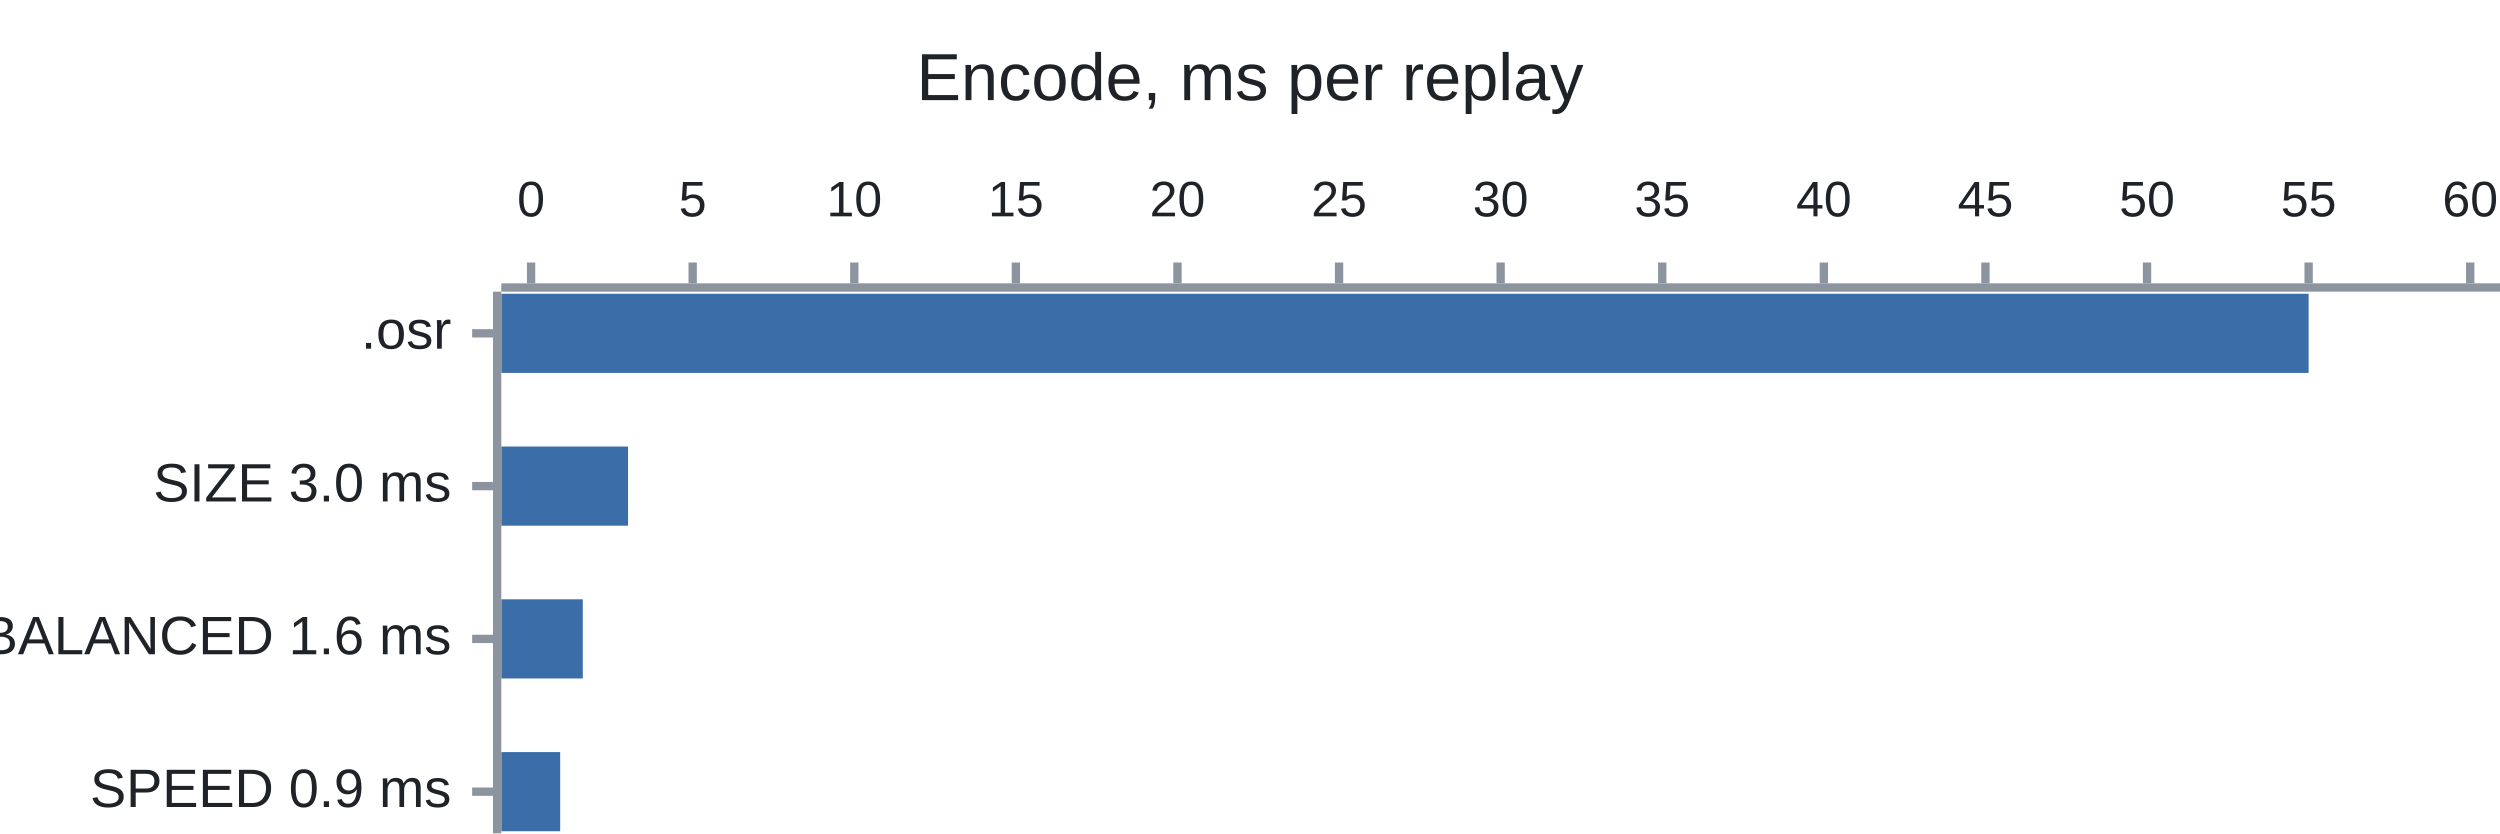
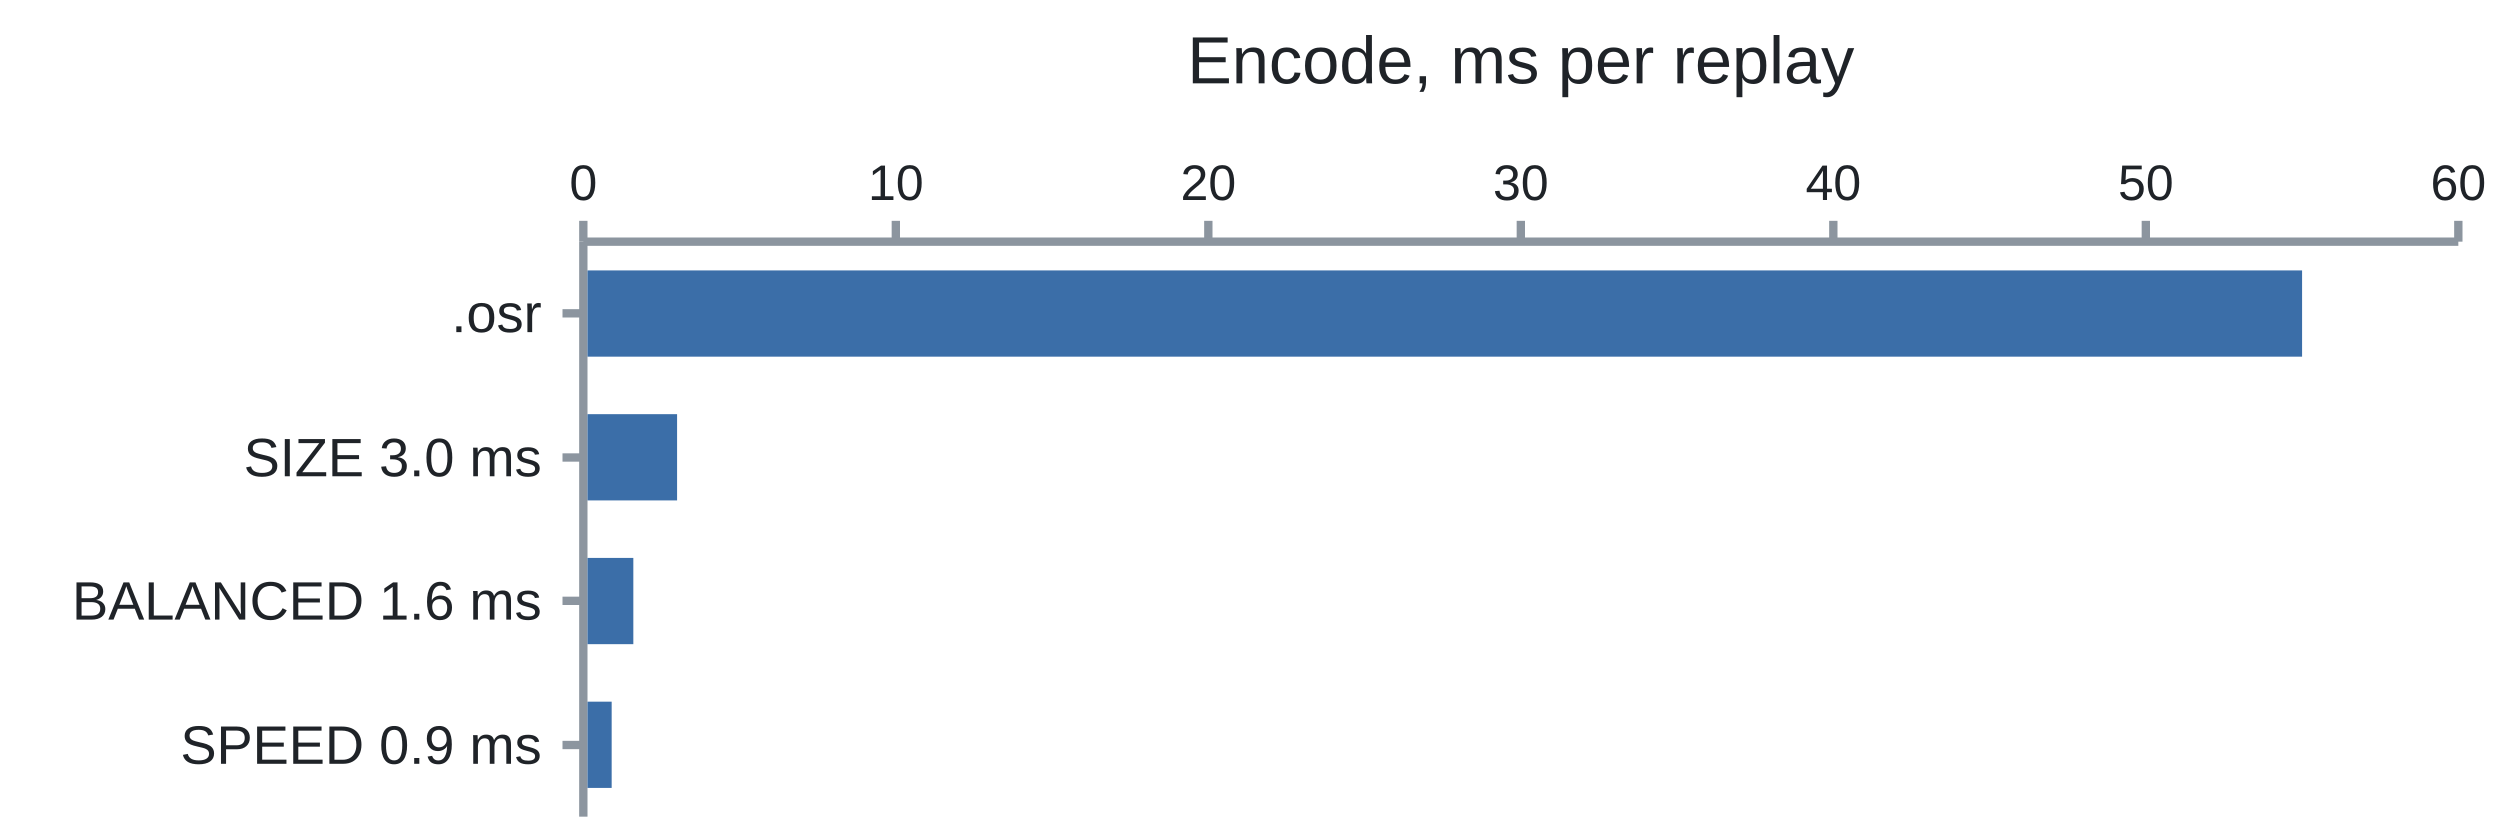
- <svg xmlns="http://www.w3.org/2000/svg" aria-roledescription="xychart" role="graphics-document document" viewBox="0 0 600 200" width="600" height="200" id="c10">
-   <style>#c10{font-family:"trebuchet ms",verdana,arial,sans-serif;font-size:16px;fill:#333;}#c10 .error-icon{fill:#552222;}#c10 .error-text{fill:#552222;stroke:#552222;}#c10 .edge-thickness-normal{stroke-width:1px;}#c10 .edge-thickness-thick{stroke-width:3.5px;}#c10 .edge-pattern-solid{stroke-dasharray:0;}#c10 .edge-thickness-invisible{stroke-width:0;fill:none;}#c10 .edge-pattern-dashed{stroke-dasharray:3;}#c10 .edge-pattern-dotted{stroke-dasharray:2;}#c10 .marker{fill:#333333;stroke:#333333;}#c10 .marker.cross{stroke:#333333;}#c10 svg{font-family:"trebuchet ms",verdana,arial,sans-serif;font-size:16px;}#c10 p{margin:0;}#c10 :root{--mermaid-font-family:"trebuchet ms",verdana,arial,sans-serif;}</style>
-   <g />
-   <g class="main">
-     <rect fill="transparent" class="background" height="200" width="600" />
-     <g class="chart-title">
-       <text transform="translate(300, 19.5) rotate(0)" text-anchor="middle" dominant-baseline="middle" font-size="16" fill="#1f2328" y="0" x="0">Encode, ms per replay</text>
-     </g>
-     <g class="plot">
-       <g class="bar-plot-0">
-         <rect stroke-width="0" stroke="#3b6ea8" fill="#3b6ea8" height="19" width="433.755" y="70.5" x="120.316" />
-         <rect stroke-width="0" stroke="#3b6ea8" fill="#3b6ea8" height="19" width="30.416" y="107.167" x="120.316" />
-         <rect stroke-width="0" stroke="#3b6ea8" fill="#3b6ea8" height="19" width="19.557" y="143.833" x="120.316" />
-         <rect stroke-width="0" stroke="#3b6ea8" fill="#3b6ea8" height="19" width="14.127" y="180.5" x="120.316" />
-       </g>
-     </g>
-     <g class="left-axis">
-       <g class="axisl-line">
-         <path stroke-width="2" stroke="#8c959f" fill="none" d="M 119.316,70 L 119.316,200" />
-       </g>
-       <g class="label">
-         <text transform="translate(108.3159, 80) rotate(0)" text-anchor="end" dominant-baseline="middle" font-size="13" fill="#1f2328" y="0" x="0">.osr</text>
-         <text transform="translate(108.3159, 116.6667) rotate(0)" text-anchor="end" dominant-baseline="middle" font-size="13" fill="#1f2328" y="0" x="0">SIZE 3.0 ms</text>
-         <text transform="translate(108.3159, 153.3333) rotate(0)" text-anchor="end" dominant-baseline="middle" font-size="13" fill="#1f2328" y="0" x="0">BALANCED 1.6 ms</text>
-         <text transform="translate(108.3159, 190) rotate(0)" text-anchor="end" dominant-baseline="middle" font-size="13" fill="#1f2328" y="0" x="0">SPEED 0.9 ms</text>
-       </g>
-       <g class="ticks">
-         <path stroke-width="2" stroke="#8c959f" fill="none" d="M 118.316,80 L 113.316,80" />
-         <path stroke-width="2" stroke="#8c959f" fill="none" d="M 118.316,116.667 L 113.316,116.667" />
-         <path stroke-width="2" stroke="#8c959f" fill="none" d="M 118.316,153.333 L 113.316,153.333" />
-         <path stroke-width="2" stroke="#8c959f" fill="none" d="M 118.316,190 L 113.316,190" />
-       </g>
-     </g>
-     <g class="top-axis">
-       <g class="axis-line">
-         <path stroke-width="2" stroke="#8c959f" fill="none" d="M 120.316,69 L 600,69" />
-       </g>
-       <g class="label">
-         <text transform="translate(127.4624, 44) rotate(0)" text-anchor="middle" dominant-baseline="text-before-edge" font-size="12" fill="#1f2328" y="0" x="0">0</text>
-         <text transform="translate(166.245, 44) rotate(0)" text-anchor="middle" dominant-baseline="text-before-edge" font-size="12" fill="#1f2328" y="0" x="0">5</text>
-         <text transform="translate(205.0276, 44) rotate(0)" text-anchor="middle" dominant-baseline="text-before-edge" font-size="12" fill="#1f2328" y="0" x="0">10</text>
-         <text transform="translate(243.8102, 44) rotate(0)" text-anchor="middle" dominant-baseline="text-before-edge" font-size="12" fill="#1f2328" y="0" x="0">15</text>
-         <text transform="translate(282.5928, 44) rotate(0)" text-anchor="middle" dominant-baseline="text-before-edge" font-size="12" fill="#1f2328" y="0" x="0">20</text>
-         <text transform="translate(321.3754, 44) rotate(0)" text-anchor="middle" dominant-baseline="text-before-edge" font-size="12" fill="#1f2328" y="0" x="0">25</text>
-         <text transform="translate(360.158, 44) rotate(0)" text-anchor="middle" dominant-baseline="text-before-edge" font-size="12" fill="#1f2328" y="0" x="0">30</text>
-         <text transform="translate(398.9406, 44) rotate(0)" text-anchor="middle" dominant-baseline="text-before-edge" font-size="12" fill="#1f2328" y="0" x="0">35</text>
-         <text transform="translate(437.7231, 44) rotate(0)" text-anchor="middle" dominant-baseline="text-before-edge" font-size="12" fill="#1f2328" y="0" x="0">40</text>
-         <text transform="translate(476.5057, 44) rotate(0)" text-anchor="middle" dominant-baseline="text-before-edge" font-size="12" fill="#1f2328" y="0" x="0">45</text>
-         <text transform="translate(515.2883, 44) rotate(0)" text-anchor="middle" dominant-baseline="text-before-edge" font-size="12" fill="#1f2328" y="0" x="0">50</text>
-         <text transform="translate(554.0709, 44) rotate(0)" text-anchor="middle" dominant-baseline="text-before-edge" font-size="12" fill="#1f2328" y="0" x="0">55</text>
-         <text transform="translate(592.8535, 44) rotate(0)" text-anchor="middle" dominant-baseline="text-before-edge" font-size="12" fill="#1f2328" y="0" x="0">60</text>
-       </g>
-       <g class="ticks">
-         <path stroke-width="2" stroke="#8c959f" fill="none" d="M 127.462,68 L 127.462,63" />
-         <path stroke-width="2" stroke="#8c959f" fill="none" d="M 166.245,68 L 166.245,63" />
-         <path stroke-width="2" stroke="#8c959f" fill="none" d="M 205.028,68 L 205.028,63" />
-         <path stroke-width="2" stroke="#8c959f" fill="none" d="M 243.81,68 L 243.81,63" />
-         <path stroke-width="2" stroke="#8c959f" fill="none" d="M 282.593,68 L 282.593,63" />
-         <path stroke-width="2" stroke="#8c959f" fill="none" d="M 321.375,68 L 321.375,63" />
-         <path stroke-width="2" stroke="#8c959f" fill="none" d="M 360.158,68 L 360.158,63" />
-         <path stroke-width="2" stroke="#8c959f" fill="none" d="M 398.941,68 L 398.941,63" />
-         <path stroke-width="2" stroke="#8c959f" fill="none" d="M 437.723,68 L 437.723,63" />
-         <path stroke-width="2" stroke="#8c959f" fill="none" d="M 476.506,68 L 476.506,63" />
-         <path stroke-width="2" stroke="#8c959f" fill="none" d="M 515.288,68 L 515.288,63" />
-         <path stroke-width="2" stroke="#8c959f" fill="none" d="M 554.071,68 L 554.071,63" />
-         <path stroke-width="2" stroke="#8c959f" fill="none" d="M 592.854,68 L 592.854,63" />
-       </g>
-     </g>
-   </g>
-   <g class="mermaid-tmp-group" />
+ <svg xmlns="http://www.w3.org/2000/svg" width="600" height="200" viewBox="0 0 600 200" font-family="&quot;trebuchet ms&quot;, verdana, arial, sans-serif">
+   <text x="365.0" y="20" font-size="16" fill="#1f2328" text-anchor="middle">Encode, ms per replay</text>
+   <path d="M140 58H590M140 58V196" stroke="#8c959f" stroke-width="2" fill="none" />
+   <path d="M140.0 58v-5" stroke="#8c959f" stroke-width="2" />
+   <text x="140.0" y="48" font-size="12" fill="#1f2328" text-anchor="middle">0</text>
+   <path d="M215.0 58v-5" stroke="#8c959f" stroke-width="2" />
+   <text x="215.0" y="48" font-size="12" fill="#1f2328" text-anchor="middle">10</text>
+   <path d="M290.0 58v-5" stroke="#8c959f" stroke-width="2" />
+   <text x="290.0" y="48" font-size="12" fill="#1f2328" text-anchor="middle">20</text>
+   <path d="M365.0 58v-5" stroke="#8c959f" stroke-width="2" />
+   <text x="365.0" y="48" font-size="12" fill="#1f2328" text-anchor="middle">30</text>
+   <path d="M440.0 58v-5" stroke="#8c959f" stroke-width="2" />
+   <text x="440.0" y="48" font-size="12" fill="#1f2328" text-anchor="middle">40</text>
+   <path d="M515.0 58v-5" stroke="#8c959f" stroke-width="2" />
+   <text x="515.0" y="48" font-size="12" fill="#1f2328" text-anchor="middle">50</text>
+   <path d="M590.0 58v-5" stroke="#8c959f" stroke-width="2" />
+   <text x="590.0" y="48" font-size="12" fill="#1f2328" text-anchor="middle">60</text>
+   <path d="M140 75.2h-5" stroke="#8c959f" stroke-width="2" />
+   <text x="130" y="75.2" font-size="13" fill="#1f2328" text-anchor="end" dominant-baseline="central">.osr</text>
+   <rect x="141" y="64.9" width="411.5" height="20.7" fill="#3b6ea8" />
+   <path d="M140 109.8h-5" stroke="#8c959f" stroke-width="2" />
+   <text x="130" y="109.8" font-size="13" fill="#1f2328" text-anchor="end" dominant-baseline="central">SIZE 3.0 ms</text>
+   <rect x="141" y="99.4" width="21.5" height="20.7" fill="#3b6ea8" />
+   <path d="M140 144.2h-5" stroke="#8c959f" stroke-width="2" />
+   <text x="130" y="144.2" font-size="13" fill="#1f2328" text-anchor="end" dominant-baseline="central">BALANCED 1.6 ms</text>
+   <rect x="141" y="133.9" width="11.0" height="20.7" fill="#3b6ea8" />
+   <path d="M140 178.8h-5" stroke="#8c959f" stroke-width="2" />
+   <text x="130" y="178.8" font-size="13" fill="#1f2328" text-anchor="end" dominant-baseline="central">SPEED 0.9 ms</text>
+   <rect x="141" y="168.4" width="5.8" height="20.7" fill="#3b6ea8" />
</svg>
